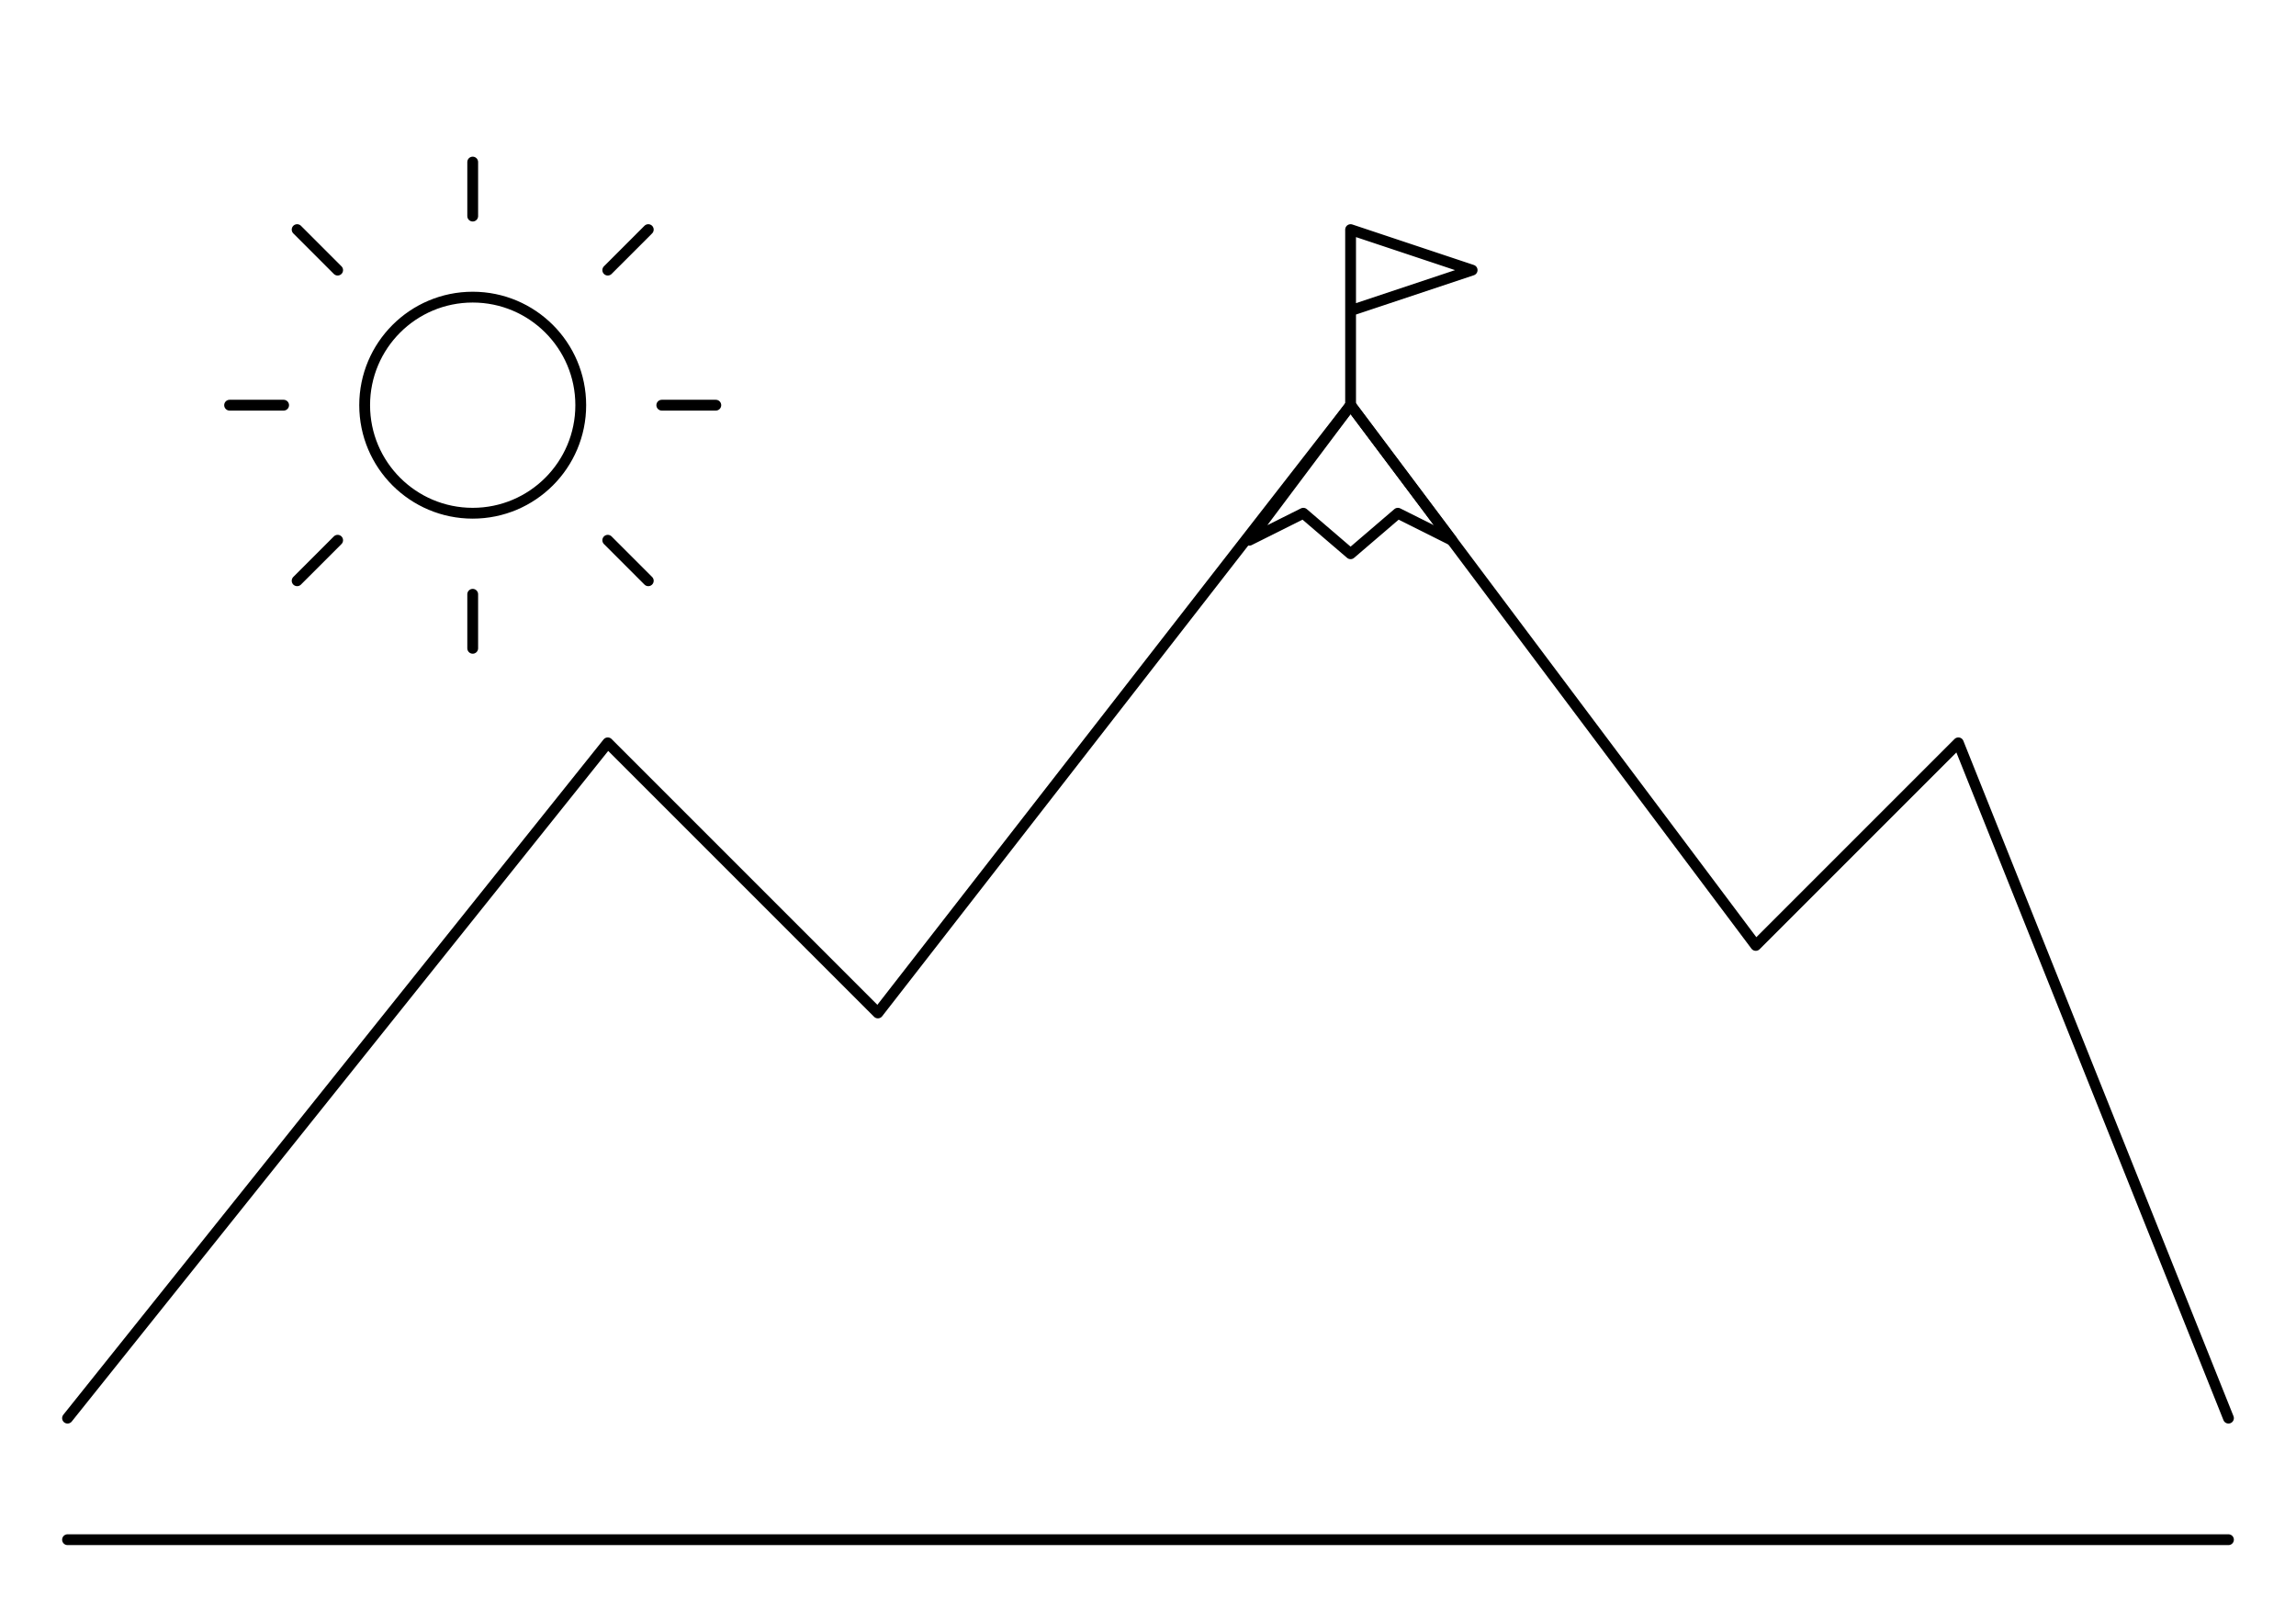
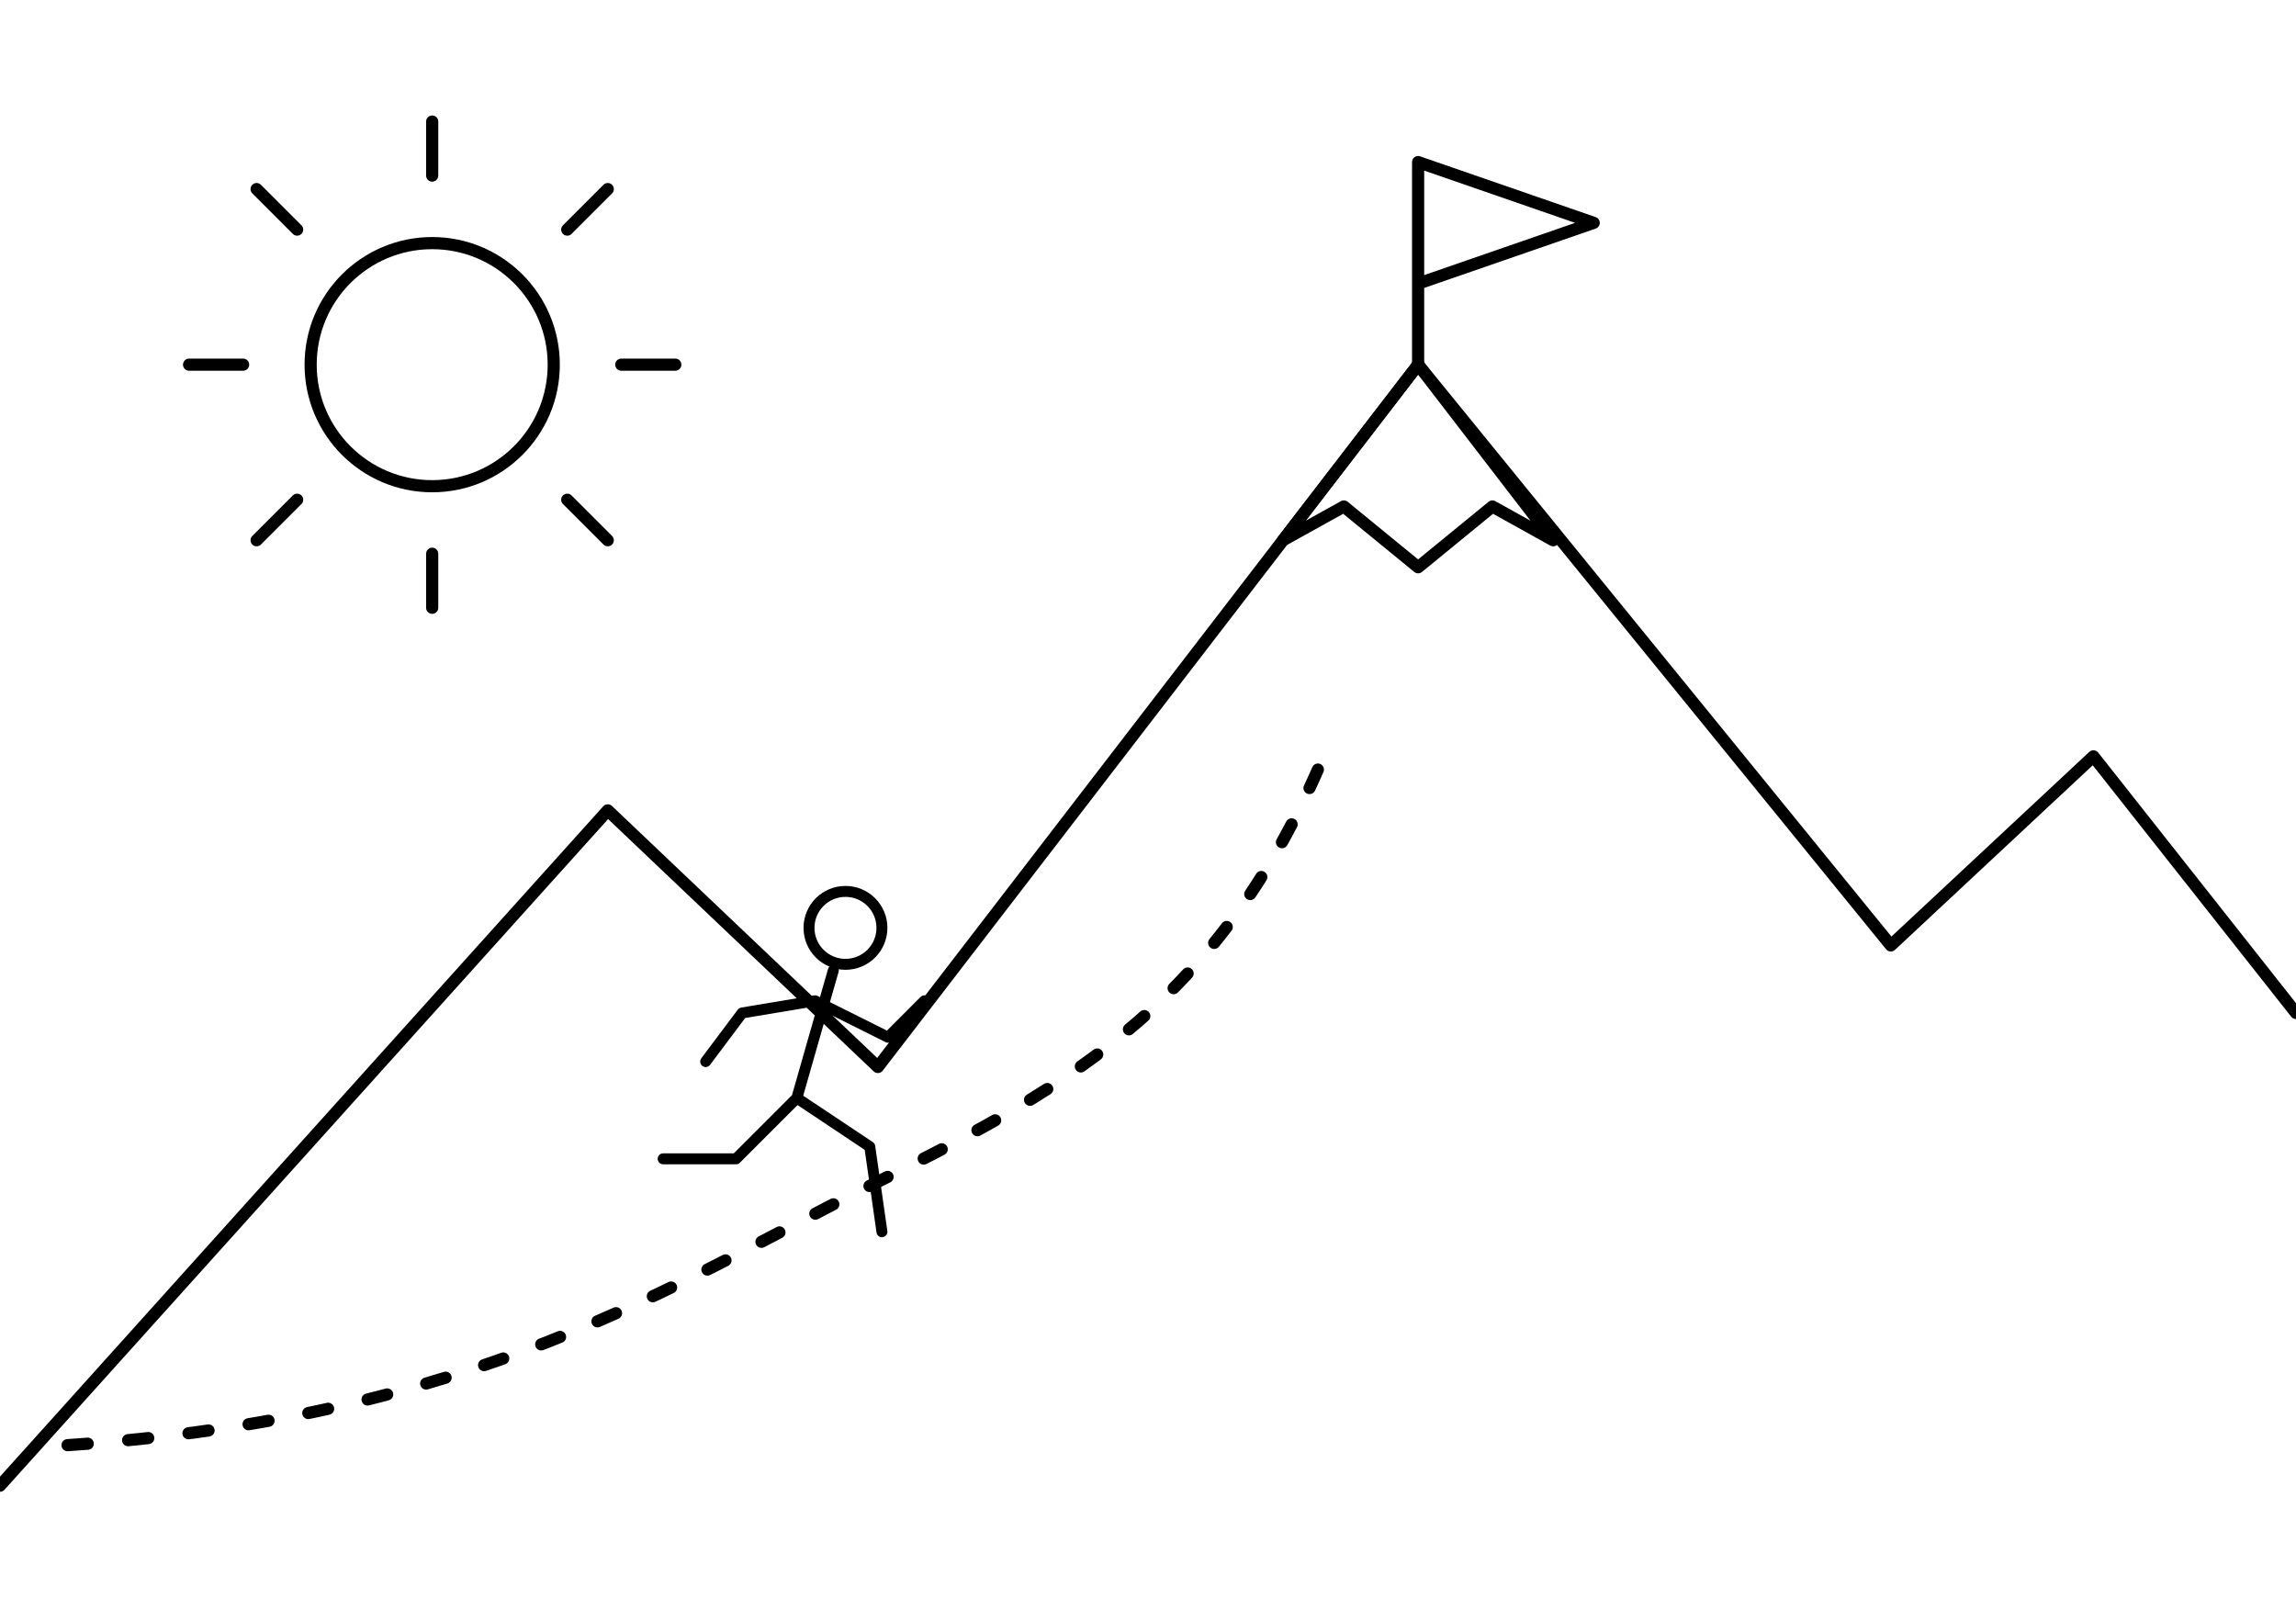
- <svg xmlns="http://www.w3.org/2000/svg" width="340" height="240" viewBox="0 0 340 240" fill="none" stroke="#000" stroke-width="1.6" stroke-linecap="round" stroke-linejoin="round">
-   <path d="M10 210 L 90 110 L 130 150 L 200 60 L 260 140 L 290 110 L 330 210" />
-   <path d="M185 80 l15 -20 l15 20 l-8 -4 l-7 6 l-7 -6 z" />
-   <circle cx="70" cy="60" r="16" />
-   <path d="M70 32 v-8 M70 96 v-8 M42 60 h-8 M106 60 h-8 M50 40 l-6 -6 M96 86 l-6 -6 M90 40 l6 -6 M44 86 l6 -6" />
-   <path d="M10 228 H 330" />
-   <path d="M200 60 v-26 l18 6 l-18 6" />
+ <svg xmlns="http://www.w3.org/2000/svg" width="340" height="240" viewBox="0 0 340 240" fill="none" stroke="#000" stroke-width="1.8" stroke-linecap="round" stroke-linejoin="round">
+   <path d="M0 220 L90 120 L130 158 L210 54 L280 140 L310 112 L340 150" />
+   <path d="M190 80 l20 -26 l20 26 l-9 -5 l-11 9 l-11 -9 z" />
+   <path d="M210 54 V24 l26 9 l-26 9" />
+   <path d="M10 214 C70 210 100 190 128 176 S180 150 196 112" stroke-dasharray="3 6" />
+   <g transform="translate(118 168) scale(.9)">
+     <circle cx="8" cy="-34" r="6" />
+     <path d="M6 -27 L0 -6 M3 -22 l12 6 l6 -6 M3 -22 l-12 2 l-6 8 M0 -6 l12 8 l2 14 M0 -6 l-10 10 l-12 0" />
+   </g>
+   <circle cx="64" cy="54" r="18" />
+   <path d="M64 26 v-8 M64 90 v-8 M36 54 h-8 M100 54 h-8 M44 34 l-6 -6 M90 80 l-6 -6 M84 34 l6 -6 M38 80 l6 -6" />
</svg>
